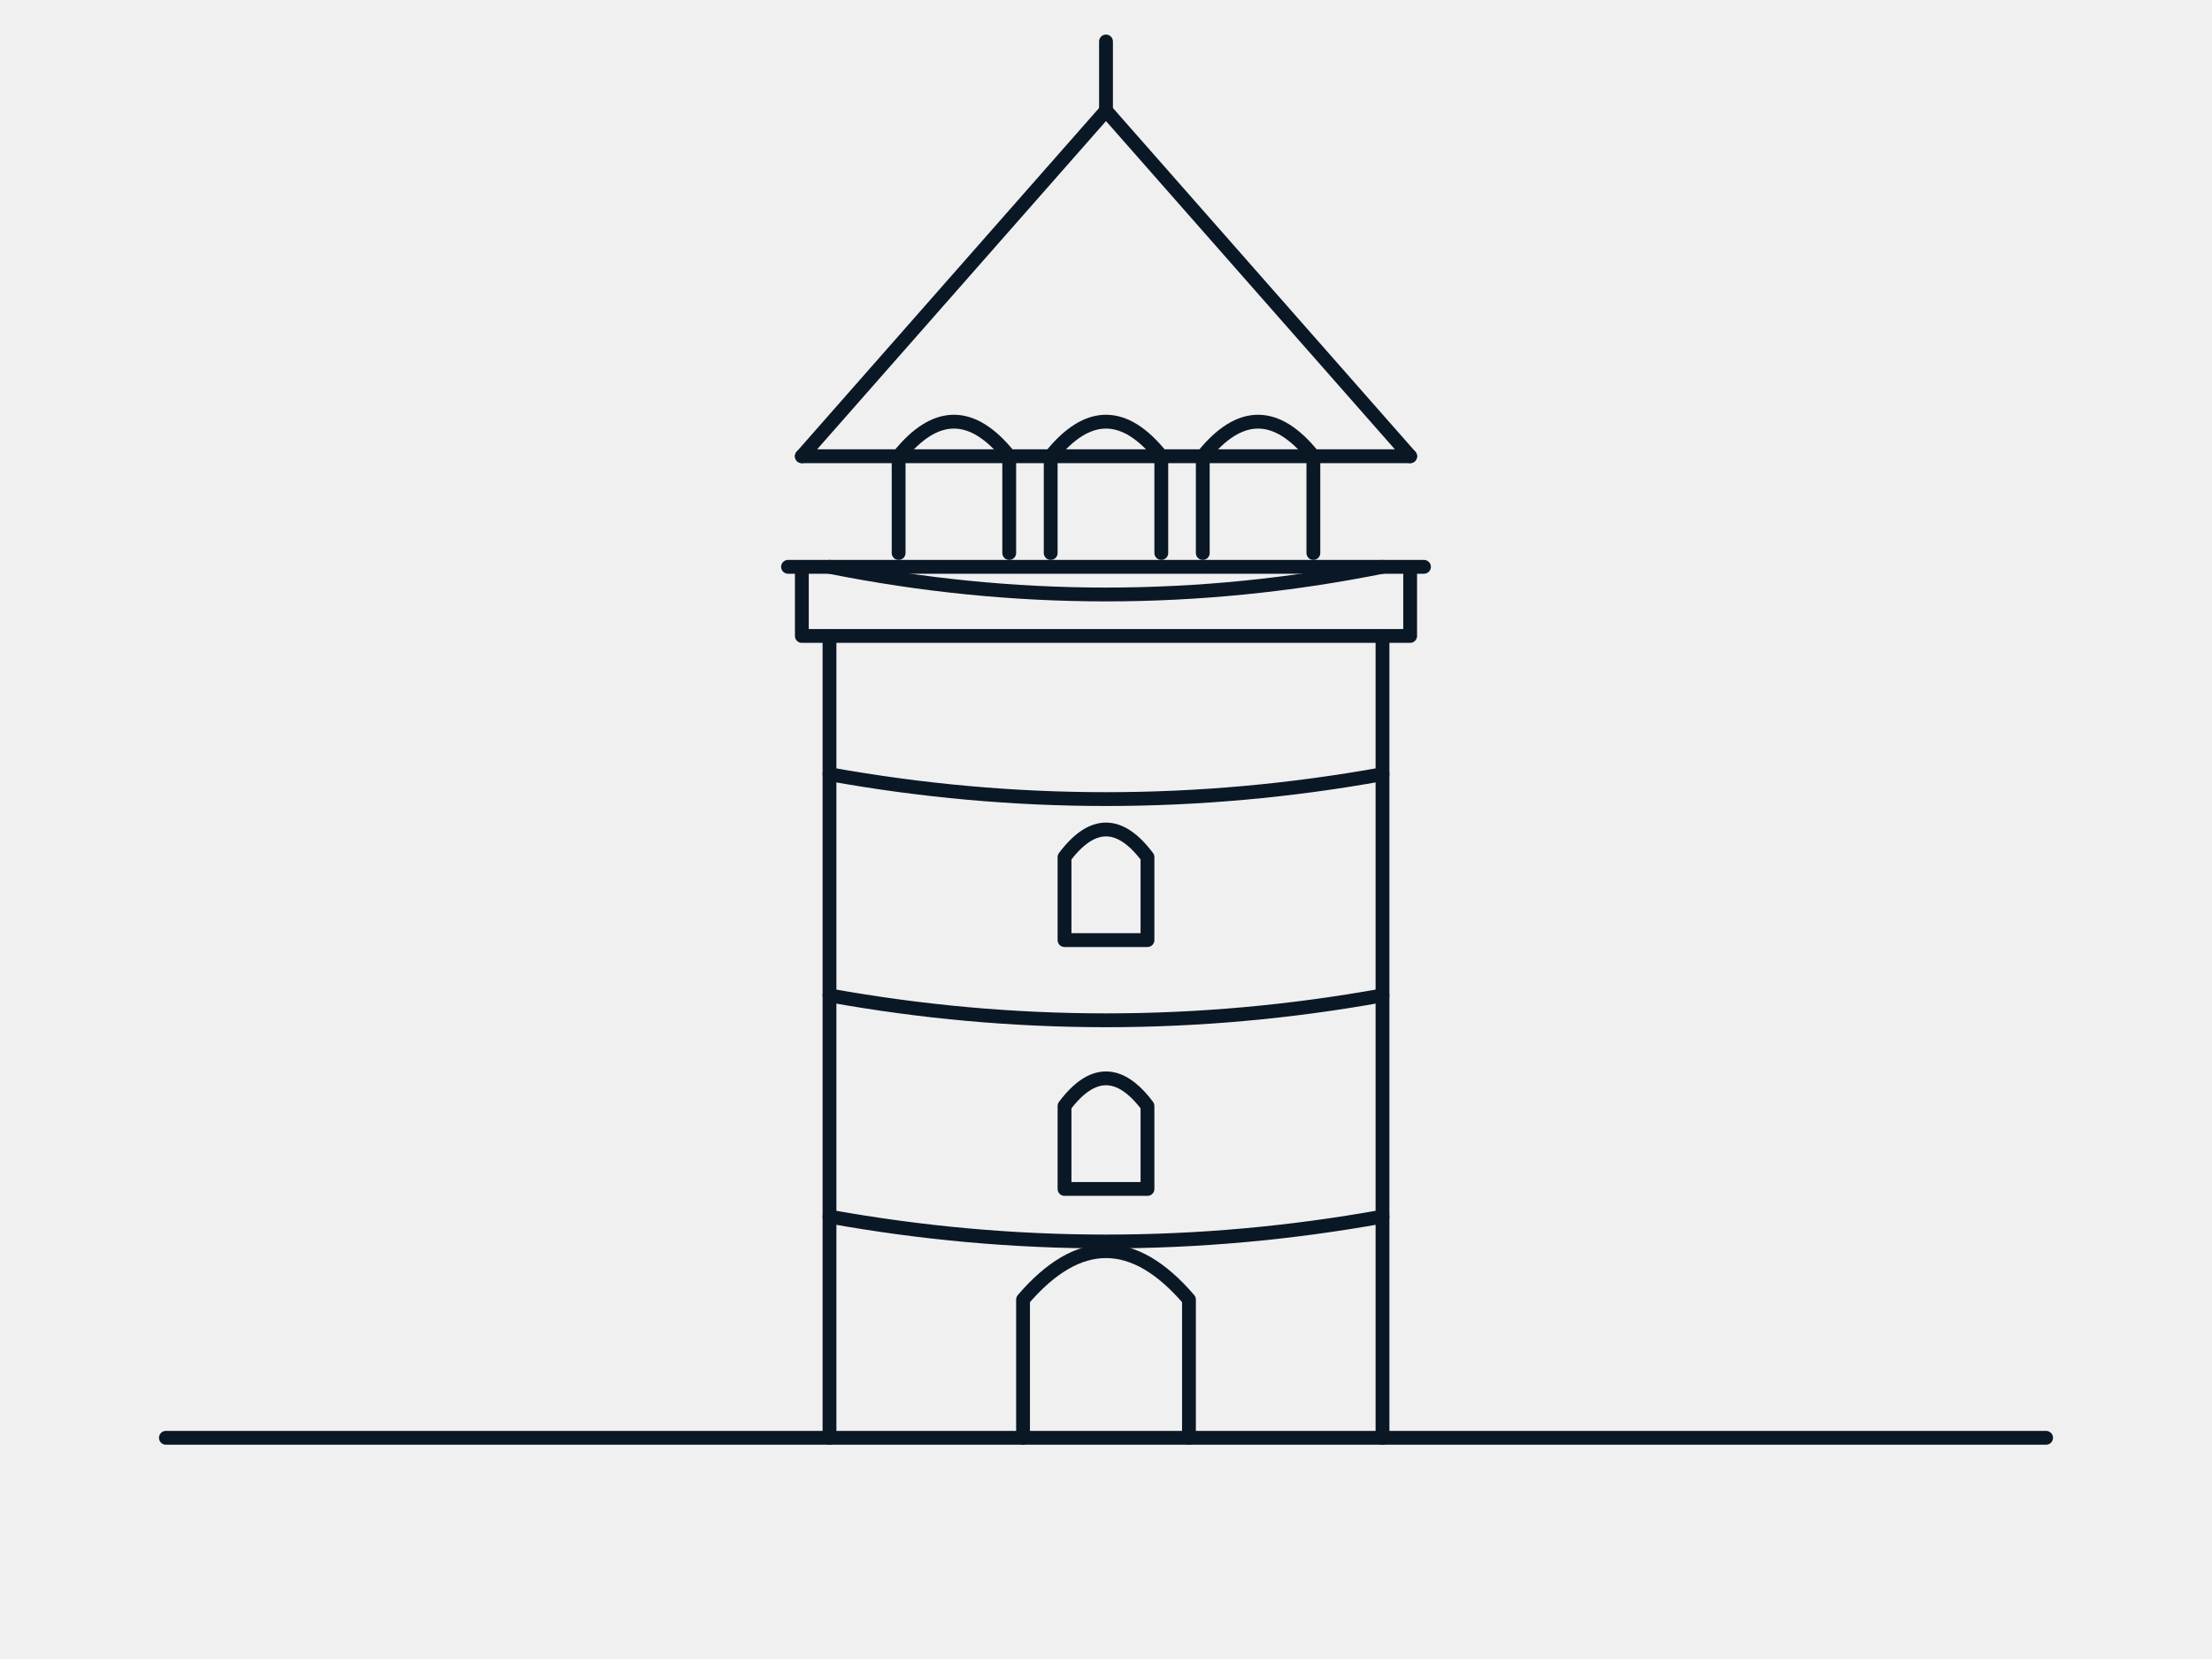
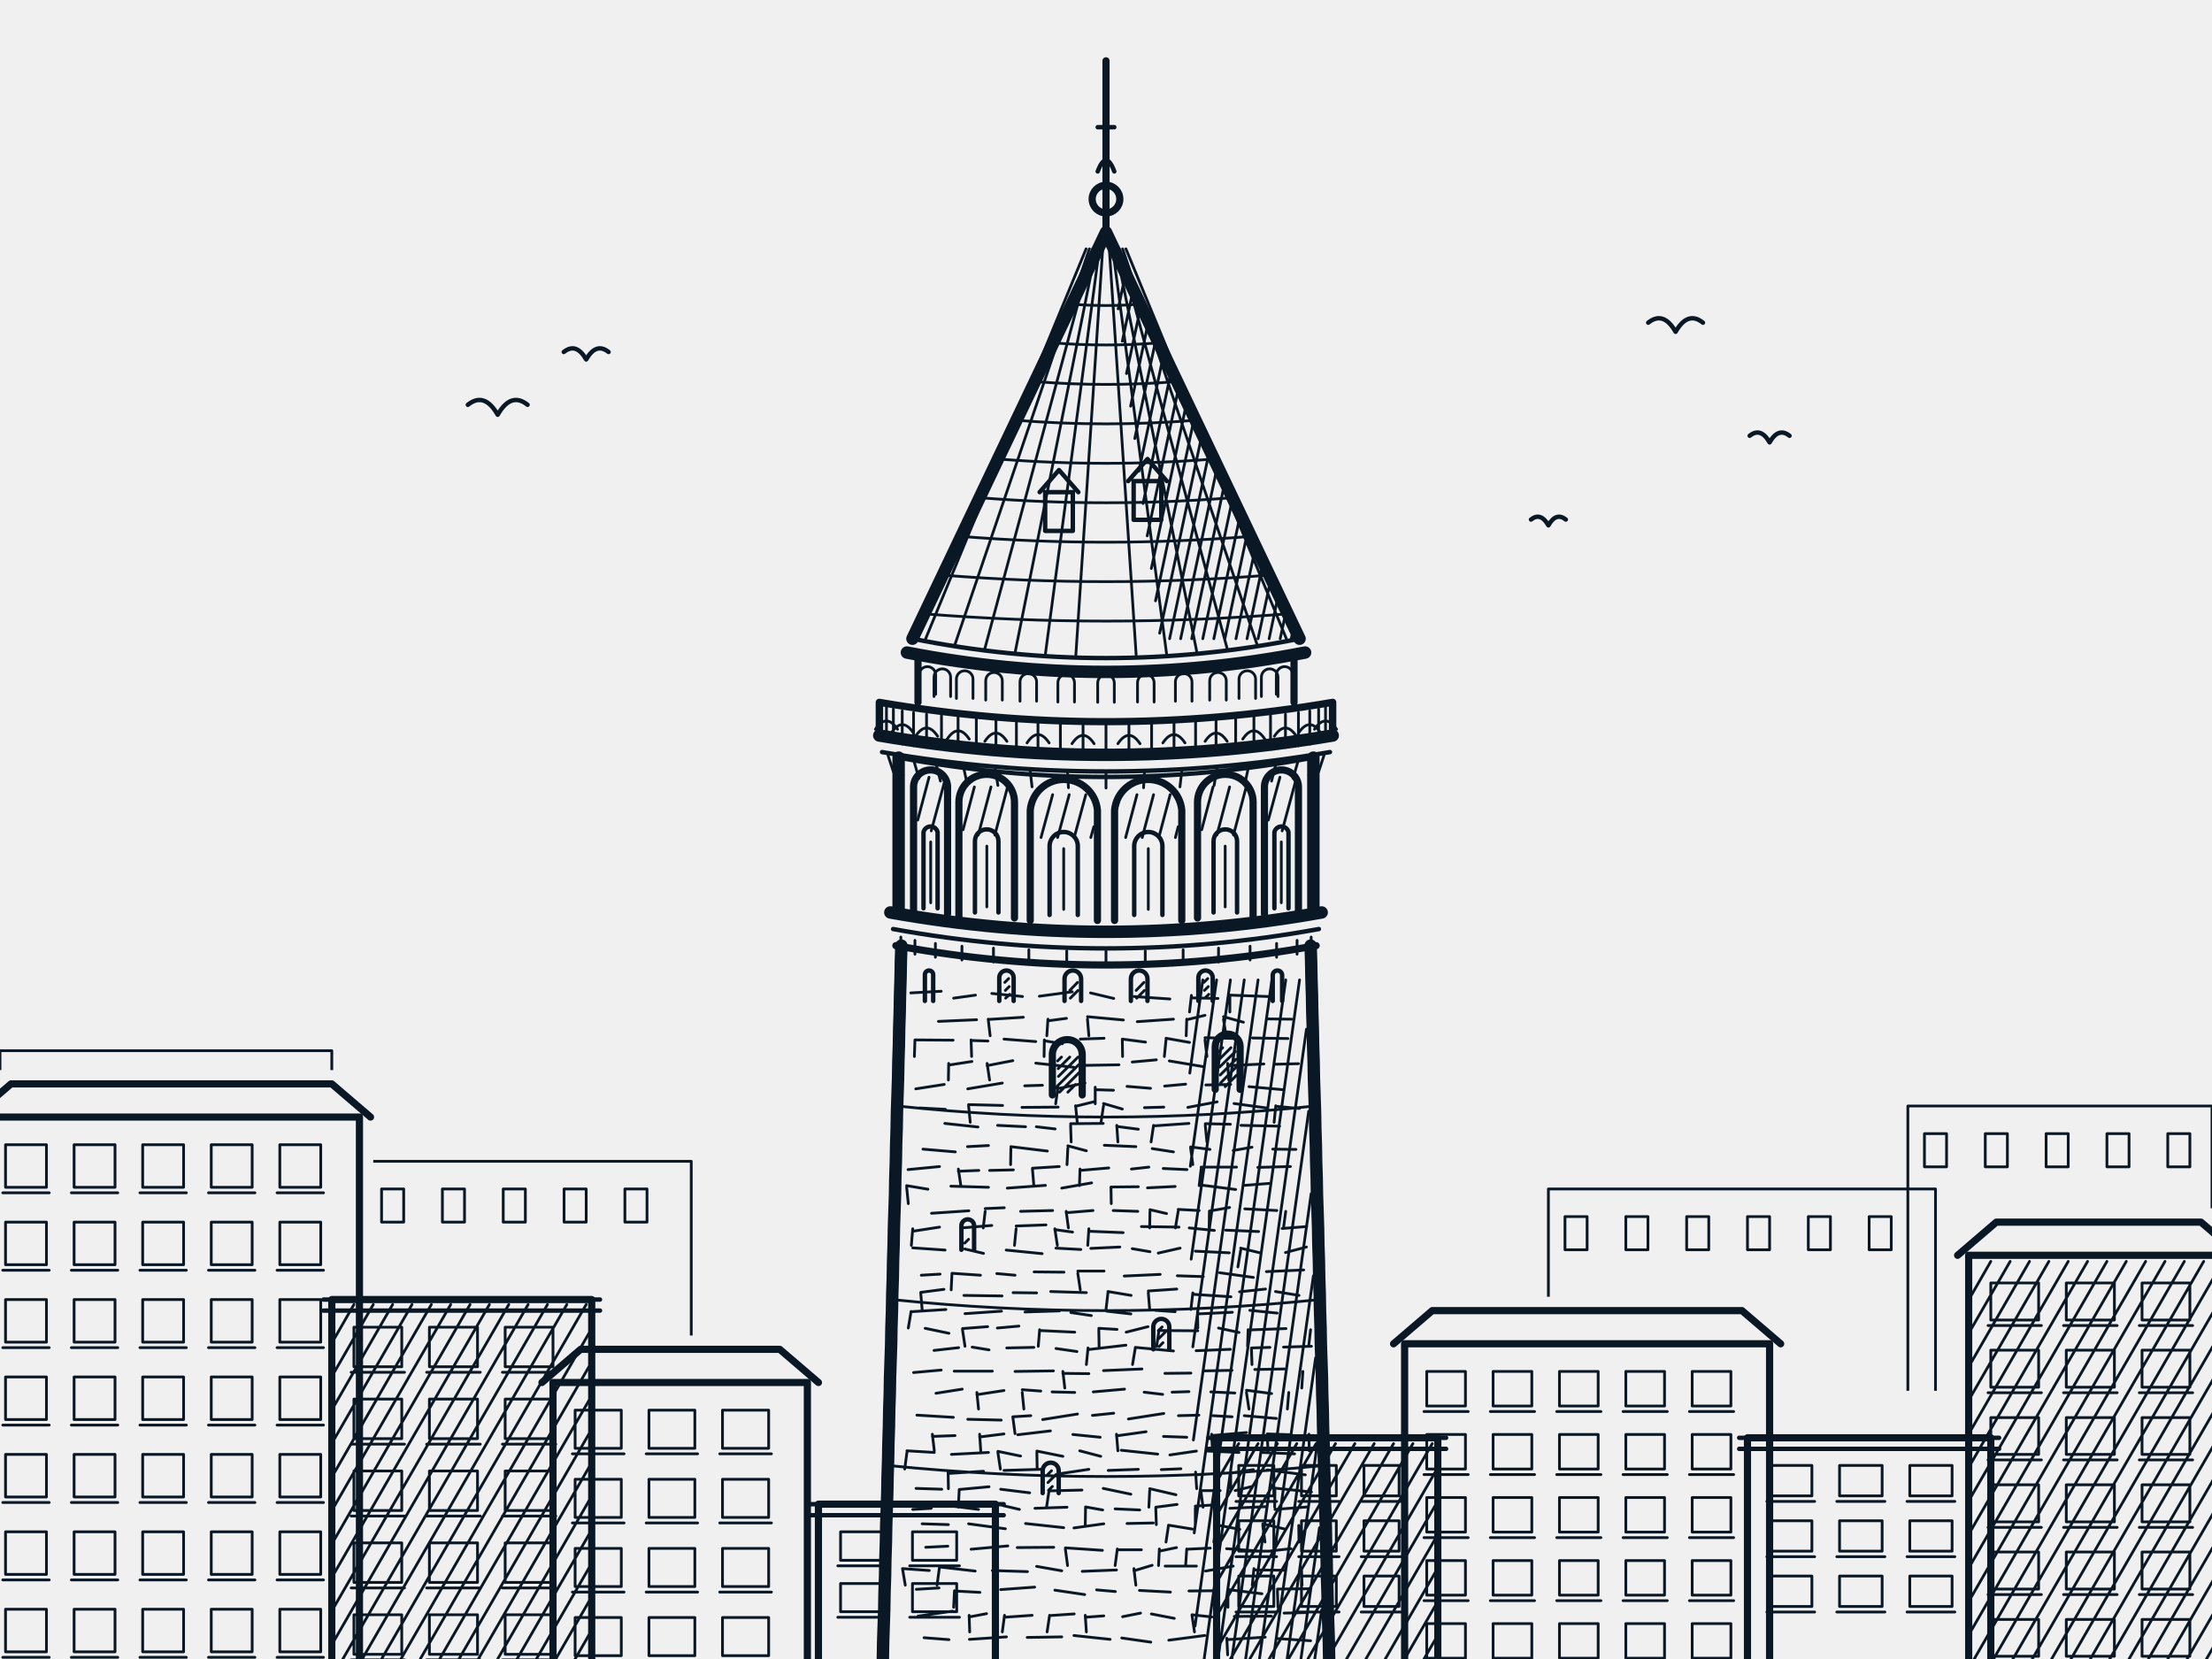
<svg xmlns="http://www.w3.org/2000/svg" viewBox="0 0 800 600" width="800" height="600">
  <style>:root{color:#0a1826}@media (prefers-color-scheme:dark){:root{color:#f4efe1}}</style>
-   <g fill="none" stroke="currentColor" stroke-width="5" stroke-linecap="round" stroke-linejoin="round">
-     <path d="M60 520L740 520" />
-     <path d="M300 520V230 M500 520V230" />
-     <path d="M290 230H510 M285 205H515 M290 230V205 M510 230V205" />
-     <path d="M300 205Q400 225 500 205" />
-     <path d="M325 200v-35q20-25 40 0v35" />
-     <path d="M380 200v-35q20-25 40 0v35" />
-     <path d="M435 200v-35q20-25 40 0v35" />
-     <path d="M290 165H510" />
-     <path d="M290 165L400 40L510 165" />
-     <path d="M400 40L400 15" />
-     <path d="M385 340v-30q15-20 30 0v30z" />
-     <path d="M385 430v-30q15-20 30 0v30z" />
-     <path d="M370 520V470q30-35 60 0V520" />
-     <path d="M300 280Q400 298 500 280" />
-     <path d="M300 360Q400 378 500 360" />
-     <path d="M300 440Q400 458 500 440" />
+   <defs>
+     <mask id="m1" maskUnits="userSpaceOnUse" x="0" y="0" width="800" height="600">
+       <rect width="800" height="600" fill="#fff" />
+       <path d="M326 342L325.8 348L325.7 354L325.5 360L325.4 366L325.2 372L325.1 378L324.9 384L324.8 390L324.6 396L324.4 402L324.3 408L324.1 414L324 420L323.8 426L323.7 432L323.5 438L323.3 444L323.2 450L323 456L322.9 462L322.7 468L322.6 474L322.4 480L322.3 486L322.1 492L321.9 498L321.8 504L321.6 510L321.5 516L321.3 522L321.2 528L321 534L320.9 540L320.7 546L320.5 552L320.4 558L320.2 564L320.1 570L319.9 576L319.8 582L319.6 588L319.4 594L319.3 600L480.7 600L480.6 594L480.4 588L480.2 582L480.1 576L479.9 570L479.8 564L479.6 558L479.5 552L479.3 546L479.1 540L479 534L478.8 528L478.7 522L478.5 516L478.4 510L478.2 504L478.1 498L477.9 492L477.7 486L477.6 480L477.4 474L477.3 468L477.1 462L477 456L476.8 450L476.7 444L476.5 438L476.3 432L476.2 426L476 420L475.9 414L475.7 408L475.6 402L475.4 396L475.2 390L475.1 384L474.9 378L474.8 372L474.6 366L474.5 360L474.3 354L474.2 348L474 342ZM320 334L320 214L480 214L480 334ZM328 236L400 84L472 236ZM-8 600L-8 390L132 390L132 600ZM118 600L118 456L216 456L216 600ZM198 600L198 486L294 486L294 600ZM294 600L294 530L362 530L362 600ZM438 600L438 506L522 506L522 600ZM506 600L506 472L642 472L642 600ZM630 600L630 506L722 506L722 600ZM710 600L710 440L808 440L808 600Z" fill="#000" stroke="#000" stroke-width="6" />
+     </mask>
+   </defs>
+   <g mask="url(#m1)">
+     <g fill="none" stroke="currentColor" stroke-width="1" stroke-linecap="round" stroke-linejoin="round">
+       <path d="M0 380L120 380L120 600L0 600ZM6 390L14 390L14 402L6 402ZM28 390L36 390L36 402L28 402ZM50 390L58 390L58 402L50 402ZM72 390L80 390L80 402L72 402ZM94 390L102 390L102 402L94 402ZM110 420L250 420L250 600L110 600ZM116 430L124 430L124 442L116 442ZM138 430L146 430L146 442L138 442ZM160 430L168 430L168 442L160 442ZM182 430L190 430L190 442L182 442ZM204 430L212 430L212 442L204 442ZM226 430L234 430L234 442L226 442ZM560 430L700 430L700 600L560 600ZM566 440L574 440L574 452L566 452ZM588 440L596 440L596 452L588 452ZM610 440L618 440L618 452L610 452ZM632 440L640 440L640 452L632 452ZM654 440L662 440L662 452L654 452ZM676 440L684 440L684 452L676 452ZM690 400L800 400L800 600L690 600ZM696 410L704 410L704 422L696 422ZM718 410L726 410L726 422L718 422ZM740 410L748 410L748 422L740 422ZM762 410L770 410L770 422L762 422ZM784 410L792 410L792 422L784 422Z" />
+     </g>
+   </g>
+   <g fill="none" stroke="currentColor" stroke-width="4.5" stroke-linecap="round" stroke-linejoin="round">
+     <path d="M326 342L325.8 348L325.7 354L325.5 360L325.4 366L325.2 372L325.1 378L324.9 384L324.8 390L324.6 396L324.4 402L324.3 408L324.1 414L324 420L323.8 426L323.7 432L323.5 438L323.3 444L323.2 450L323 456L322.9 462L322.7 468L322.6 474L322.4 480L322.3 486L322.1 492L321.9 498L321.8 504L321.6 510L321.5 516L321.3 522L321.2 528L321 534L320.9 540L320.7 546L320.5 552L320.4 558L320.2 564L320.1 570L319.9 576L319.8 582L319.6 588L319.4 594L319.3 600M474 342L474.2 348L474.3 354L474.5 360L474.6 366L474.8 372L474.9 378L475.1 384L475.2 390L475.4 396L475.6 402L475.7 408L475.9 414L476 420L476.2 426L476.3 432L476.5 438L476.7 444L476.8 450L477 456L477.1 462L477.3 468L477.4 474L477.6 480L477.7 486L477.9 492L478.1 498L478.2 504L478.4 510L478.5 516L478.7 522L478.8 528L479 534L479.1 540L479.3 546L479.5 552L479.6 558L479.8 564L479.9 570L480.1 576L480.2 582L480.4 588L480.6 594L480.7 600M322 330Q400 344 478 330M325 330L325 274M475 330L475 274M318 266Q400 280 482 266M328 236Q400 250 472 236M330 231L400 84L470 231" />
+   </g>
+   <g fill="none" stroke="currentColor" stroke-width="2.6" stroke-linecap="round" stroke-linejoin="round">
+     <path d="M380.6 396V381.4A5.4 5.4 0 0 1 391.4 381.4V396M439.5 394V378.5A4.5 4.5 0 0 1 448.5 378.5V394M324 342Q400 356 476 342M330.4 330.5V284.6A6.1 6.1 0 0 1 342.7 284.6V330.5M346.8 332V290.1A10 10 0 0 1 366.9 290.1V332M372.6 332.9V293A12.2 12.2 0 0 1 396.9 293V332.9M403.1 332.9V293A12.2 12.2 0 0 1 427.4 293V332.9M433.1 332V290.1A10 10 0 0 1 453.2 290.1V332M457.3 330.5V284.6A6.1 6.1 0 0 1 469.6 284.6V330.5M318 266L318 254M482 266L482 254M318 254Q400 268 482 254M332 254L332 236M468 254L468 236M400 84L400 22M395 72a5 5 0 1 0 10 0a5 5 0 1 0 -10 0M-6 600L-6 404L130 404L130 600M-10 404L4 392L120 392L134 404M120 600L120 470L214 470L214 600M200 600L200 500L292 500L292 600M196 500L210 488L282 488L296 500M296 600L296 544L360 544L360 600M440 600L440 520L520 520L520 600M508 600L508 486L640 486L640 600M504 486L518 474L630 474L644 486M632 600L632 520L720 520L720 600M712 600L712 454L806 454L806 600M708 454L722 442L796 442L810 454" />
+   </g>
+   <g fill="none" stroke="currentColor" stroke-width="1.6" stroke-linecap="round" stroke-linejoin="round">
+     <path d="M334.5 362V352.5A1.5 1.5 0 0 1 337.5 352.5V362M361.4 362V353.6A2.6 2.6 0 0 1 366.6 353.6V362M385 362V354A3 3 0 0 1 391 354V362M409 362V354A3 3 0 0 1 415 354V362M433.4 362V353.6A2.6 2.6 0 0 1 438.6 353.6V362M460.3 362V352.7A1.7 1.7 0 0 1 463.7 352.7V362M347.7 452V443.3A2.3 2.3 0 0 1 352.3 443.3V452M417.1 488V479.9A2.9 2.9 0 0 1 422.9 479.9V488M377.1 540V531.9A2.9 2.9 0 0 1 382.9 531.9V540M323 336Q400 350 477 336M334 328.5V301A2.6 2.6 0 0 1 339.1 301V328.5M352.6 330V304.2A4.2 4.2 0 0 1 361.1 304.2V330M379.6 330.9V306A5.1 5.1 0 0 1 389.8 306V330.9M410.2 330.9V306A5.1 5.1 0 0 1 420.4 306V330.9M438.9 330V304.2A4.2 4.2 0 0 1 447.4 304.2V330M460.9 328.5V301A2.6 2.6 0 0 1 466 301V328.5M325 274Q400 288 475 274M319 272Q400 286 481 272M330 231Q400 245 470 231M378 178L388 178L388 192L378 192ZM376 178L383 170L390 178M410 174L420 174L420 188L410 188ZM408 174L415 166L422 174M397 62q3 -8 6 0M397 46L403 46M117 474L217 474M117 470L217 470M293 548L363 548M293 544L363 544M437 524L523 524M437 520L523 520M629 524L723 524M629 520L723 520M169.2 146.4q6 -4.8 10.8 3.6q4.8 -8.4 10.8 -3.6M203.9 127.3q4.5 -3.6 8.1 2.7q3.6 -6.3 8.1 -2.7M596.1 116.7q5.5 -4.4 9.9 3.3q4.4 -7.7 9.9 -3.3M632.8 157.6q4 -3.2 7.2 2.4q3.2 -5.6 7.2 -2.4M553.7 187.9q3.5 -2.8 6.3 2.1q2.8 -4.9 6.3 -2.1" />
+   </g>
+   <g fill="none" stroke="currentColor" stroke-width="1" stroke-linecap="round" stroke-linejoin="round">
+     <path d="M329.4 359.1L340.4 358.5M344.9 361L352.8 359.9M358.7 359.3L369.8 360.4M375.9 360.3L387.8 358.7M394.4 359.1L402.8 361.1M410.1 360.4L423.1 361.3M430.9 360.9L440.5 361.1M430.9 360L430.2 366M444.8 359.9L458.5 360.4M444.8 360L444.8 366M339.4 369.4L353.2 368.8M357.4 368.7L370.1 367.9M357.4 368.6L358.1 374.6M379 369.2L385.7 368.3M379 368.6L378.6 374.6M393.3 367.7L406.3 368.9M393.3 368.6L393.8 374.6M411.3 369.5L424.4 368.6M429.2 368.8L435.8 367.2M429.2 368.6L429 374.6M442.5 367.7L449.7 369.7M442.5 368.6L443.4 374.6M458.1 368.5L467.1 368.6M330.9 376.1L344.7 376.2M330.9 376.1L330.7 382.1M351.2 376.3L357.3 376.5M351.2 376.1L351.4 382.1M363.1 375.8L374.6 376.7M377.7 376.4L384.2 377.5M377.7 376.1L377.6 382.1M390.7 375.8L399.3 375.5M405.9 375.8L414.3 376.9M405.9 376.1L406 382.1M421.7 375.5L430.2 377M421.7 376.1L421.1 382.1M435.8 375.3L447.4 375.6M435.8 376.1L436.5 382.1M453 375.4L465.8 375.6M343.1 385.2L351.5 383.9M343.1 384.6L343 390.6M357 385.4L366.3 383.6M357 384.6L357.9 390.6M374.6 384.5L388.4 386M392.8 385.3L404.7 385.1M409.5 384.1L418.2 383.3M422.9 383.7L435.4 385.8M444 385.4L457.1 384.8M444 384.6L444.4 390.6M461.2 384.9L469.6 384.7M331.2 393.8L341.5 392.2M350 393.8L362.5 391.7M370.6 392.7L377 392.5M382.6 393.7L392.4 391.7M382.6 393.2L381.8 399.2M396.1 394.1L402.7 394.3M396.1 393.2L396.1 399.2M407.6 392.9L416.1 393.6M421.2 392.8L428.8 392.1M436.1 392.4L445.1 392.2M451.7 393L464 394.1M332.5 400.7L341.9 401.2M350.3 399.5L362.6 399.8M350.3 399.9L350.9 405.9M369.6 400.5L382.7 400.4M389 400.1L395.9 398.4M389 399.9L389.6 405.9M399.1 399.1L405.9 401.1M399.1 399.9L398.2 405.9M413.9 400.6L420.9 400.4M429.6 400.5L440.2 398.5M446.3 399.1L458 400.7M461.4 400.1L470 400.9M461.4 399.9L460.8 405.9M341.7 406.3L353.7 407.6M360.8 407L370.9 407.5M374.8 407.5L381.6 408.3M387.2 406.4L399 406.3M387.2 407L387.4 413M403.9 407.4L411.7 408.4M403.9 407L404.3 413M417.2 407.2L430 406.3M417.2 407L416.3 413M435.9 406.4L445 406.6M435.9 407L436.5 413M448.8 407L462.8 407.3M333.8 415.6L345.5 416.6M349.9 414.7L357.5 414.3M365.6 414.7L378.8 416.3M365.6 415.2L365.5 421.2M386.2 414.4L392.9 416.2M386.2 415.2L385.9 421.2M399.4 414.2L410.8 414.7M416.7 415.4L424.4 416.6M430.6 414.8L437.6 415.7M430.6 415.2L431.4 421.2M446 416.1L452.8 414.9M460.3 415.6L468.7 415.7M328.4 423L339.8 421.9M346.6 423.6L354 423.3M346.6 422.8L347.5 428.8M357.9 423.3L366.5 423.1M373.4 422.5L383.1 421.9M373.4 422.8L373.9 428.8M390.6 423.3L401 422.4M390.6 422.8L390.4 428.8M409.2 422.8L415.5 422.1M420.7 422.6L429.3 423M434.4 422.1L447.2 422.1M434.4 422.8L433.7 428.8M454.9 422.2L466.7 421.9M327.9 428.8L335.6 430.1M327.9 429.3L328.5 435.3M343.9 429L357.5 429.4M364.3 429.7L378.1 428.7M384 429.7L394.8 427.8M401.8 429.3L411.7 429.2M401.8 429.3L401.9 435.3M415 429.6L425 429.1M433.7 428.5L446.9 430.2M450.2 428.7L459 428M336.9 438.8L350.4 437.9M356.3 437.1L363.2 436.8M356.3 438.1L355.6 444.1M369.1 438.1L380.7 437.8M385.6 438.6L395.3 437.8M385.6 438.1L386.4 444.1M402.6 437.8L411.5 438.1M415.9 437.5L421.9 438.9M415.9 438.1L415.8 444.1M426.1 437.4L433.7 437.8M426.1 438.1L425.1 444.1M437.4 438L444.7 436.7M437.4 438.1L437.3 444.1M450.2 437.2L461.8 437.8M465 438.1L464.2 444.1M330.1 445.3L339.8 443.8M330.1 444.4L329.6 450.4M347.7 444.1L358.7 443.2M367.5 443.4L378.3 443M367.5 444.4L366.9 450.4M381.5 444.7L387.9 445.6M381.5 444.4L382.4 450.4M393.8 445.3L406.2 445.8M393.8 444.4L393.4 450.4M412.8 443.6L426.4 443.8M430.1 444.1L439.2 445M443.3 444.9L455.2 445.4M463.7 444.3L472.6 443.6M330.1 451.3L341.8 452.1M348.9 451.7L355.7 453.3M363.9 452.1L376.9 453.4M381.9 451.4L390.9 451.9M394.5 451.5L405 451M409.5 451.6L415.9 452.7M418.9 453.2L426.8 451.4M432.3 452.5L444.6 453.1M448.7 451.4L456.1 453.2M448.7 452.2L447.7 458.2M464.9 453L472.5 451M333.2 461.2L340 460.8M344.3 460.5L354.6 461.2M344.3 460.5L344 466.5M360.5 460.6L367.1 461.2M374 460L384.8 460.1M389.8 459.7L399.3 459.7M389.8 460.5L390.7 466.5M406.6 461.5L419.6 460.9M425.8 461.4L435.2 461.7M441.1 460.3L453.3 462M458 459.9L471.5 459.3M333 467.4L341.4 466.3M333 467.6L333.5 473.6M348.6 468.5L362.4 468.7M366.4 467.5L374.9 467.6M380 467.1L392.9 467.5M400.7 467.1L409.1 468.5M400.7 467.6L400 473.6M415.3 466.9L425.6 466.2M415.3 467.6L415.8 473.6M431.4 468.1L445.2 469M431.4 467.6L430.7 473.6M448.3 467.2L457.7 466.2M461.3 467.1L469.8 468.5M329.5 474.4L342.1 473.6M329.5 474.3L328.5 480.3M349 475.1L362.2 474.2M370.7 474.5L383.2 474.1M387.3 474.7L394.7 475.8M400.2 474.2L409 475.2M417.8 473.9L425 474.4M433.1 475.2L445.7 474.6M433.1 474.3L433.2 480.3M452 473.9L461.9 474.9M334.6 480.4L343.2 482.2M348.1 480.5L357.2 479.8M348.1 480.9L349 486.9M360.7 480.3L368.5 479.6M376 481.2L388.7 481.8M376 480.9L375.5 486.9M397.4 480.4L404 480.8M397.4 480.9L397.5 486.9M407.3 481.8L415.2 479.8M419.2 481.2L433.2 481.3M419.2 480.9L418.3 486.9M440.7 480.3L448.1 481.9M451.4 481L465.1 480.5M451.4 480.9L451.2 486.9M474 480.9L473.3 486.9M337.8 488.4L346.7 487.4M351.6 487.2L357.7 488.2M364.1 487.5L373.9 487.3M381.9 487.7L389.5 488.8M393.5 488.1L407.2 486.5M393.5 487.5L392.9 493.5M410.6 487.3L424.4 488.6M410.6 487.5L409.6 493.5M432.6 488.5L445 488M452.6 487.5L459.3 487.3M452.6 487.5L452.8 493.5M464.2 487.2L474.3 486.9M330.4 496.4L340.4 495.5M345.1 495.9L358.9 495.9M367.1 496L381 495.8M384.4 496.7L393.8 496.8M384.4 496L385.1 502M399.1 495.7L413 495.1M421.3 496.7L430.7 496.6M435.5 495.8L445.6 495.6M453.8 495.3L464.5 495.1M471.2 496L470.8 502M338.5 503.9L348 502.4M353.3 504.4L363.1 502.9M353.3 503.6L353.9 509.6M369.7 502.6L376.4 503.1M369.7 503.6L370.3 509.6M380.5 503.4L388.7 503.6M395.4 503.4L406.7 502.4M413.8 503.5L420.5 504.3M423.9 503.5L430 503.3M437.9 503.4L446.6 503.8M450.8 502.8L459.9 504M450.8 503.6L451.7 509.6M466.1 503.6L465.6 509.6M331.6 511.8L344.8 512.6M350 513.3L362.1 513.6M366.3 512.4L372.8 512M366.3 512.5L367.1 518.5M377.1 513.4L389.7 511.4M395.1 511.9L402.8 511.1M408.1 513.2L420.9 511.2M426.2 512L433.6 511.8M438.7 512L445.6 512.4M450 512L461.6 513M337.2 519.5L345.4 519.2M337.2 518.7L337.9 524.7M354.3 519.7L363.1 518.6M354.3 518.7L354.7 524.7M368.1 518.9L379.9 517.5M388 518.8L397.9 519.8M403.8 519.3L414.5 517.8M403.8 518.7L404.3 524.7M420.8 519.5L429.2 519.8M438.2 519.2L450.8 518.1M438.2 518.7L438.5 524.7M458.3 518.6L467.1 518.9M458.3 518.7L458.6 524.7M473.4 518.7L473.5 524.7M328 524.7L337.9 525.3M328 525.3L327.2 531.3M344.1 526L357.5 525.3M360.9 524.9L369.1 526.6M360.9 525.3L361.8 531.3M375 524.8L384.4 526.7M375 525.3L375.1 531.3M390.5 524.7L398.1 526.7M405.5 524.5L418.7 525.9M423.1 526.2L432.7 524.8M436.7 524.8L448.1 525.3M456.3 525.3L468.2 525.8M342.9 532.9L355.7 532.1M342.9 532.4L343 538.4M363.1 531.8L376.5 531.4M383.9 532.9L393.8 531.4M400.8 531.8L411.7 531.4M420 531.5L427.1 531.2M432.4 533.4L442.1 532.8M432.4 532.4L432.8 538.4M445.1 532.8L453.3 531.5M445.1 532.4L445.1 538.4M458.3 531.6L472.1 533.4M331.3 538.3L340.6 538.6M346.9 538.7L357.7 537.7M346.9 539.1L346.6 545.1M361.9 538.6L372.4 539.9M379.4 539.2L391.3 538.9M379.4 539.1L378.5 545.1M399 538.3L409 540.4M415.8 538.4L425.3 540.6M415.8 539.1L415.5 545.1M434.3 539.1L441.3 539.1M434.3 539.1L435.1 545.1M446.7 539.1L452.8 537.6M461.1 538.2L474.3 539.6M461.1 539.1L461 545.1M330.1 545.9L336.8 545.5M342.9 544.5L353.9 545.9M362.7 544.5L368.7 545.9M374.3 545.5L385.9 545.1M392.6 545L398.8 546.1M392.6 545.4L392.5 551.4M403.3 545.7L412.2 546.1M418 545.1L425.7 544.1M418 545.4L418.2 551.4M432.3 544.7L440.3 544.2M432.3 545.4L432.3 551.4M444.8 545.5L457.9 544.9M461.1 545.9L473 545M333.5 551.1L343 551.4M350.3 551.1L363.6 552.9M370.9 551L384.7 552.5M388.4 552.6L399.2 551.1M407.6 551L417.1 550.8M422.6 551.6L431.2 553M422.6 551.7L421.7 557.7M439.9 551.5L448.4 553.1M439.9 551.7L439 557.7M456.7 551.1L464.7 553M456.7 551.7L457.5 557.7M469.7 551.7L469.8 557.7M334.8 559.6L342.8 559.2M351.2 560.3L364.5 559.1M367.9 559.7L381.1 559.6M385.3 559.8L398.7 560.7M385.3 560.2L386.1 566.2M404.1 560.5L412.8 560.5M404.1 560.2L403.3 566.2M419.3 561L425.5 559.7M419.3 560.2L419 566.2M429.2 560.3L437.7 559.9M429.2 560.2L428.8 566.2M443.6 560.1L455.9 561M459.6 560.9L466.9 560.1M326.4 567.3L336.1 568M326.4 567.3L327.4 573.3M339.7 566.7L352.7 568.2M339.7 567.3L338.9 573.3M358.9 568L371.6 568.4M374.9 566.5L384 568.1M391.4 568.3L403.8 567.8M410.1 568.1L416.7 566.1M410.1 567.3L410.8 573.3M421.4 566.4L432.7 566.4M436 568.2L446 566.4M453.5 567.8L464.5 567.9M453.5 567.3L452.9 573.3M470.7 567.3L470.9 573.3M331.4 574.8L339.6 574.3M345.2 575.4L354.4 575.9M345.2 575.3L344.9 581.3M361.9 574.9L374.2 574M381.5 575.1L392.3 576.7M396.6 575L403.4 575.6M412.1 575.2L423.3 575.8M430 575.4L439.9 575.3M444.1 574.9L456.4 576.4M444.1 575.3L444.1 581.3M462 574.7L473.7 574.6M462 575.3L462.2 581.3M332 584.5L344.5 582.7M350.5 584.8L356.8 583.6M350.5 584.2L350.7 590.2M363.3 584.9L373.3 584.2M363.3 584.2L362.5 590.2M379.6 584.3L388.5 583.7M379.6 584.2L378.7 590.2M392.5 584.9L399.2 584.4M392.5 584.2L392.9 590.2M406 584.7L412.5 583.4M416.4 583.7L424.7 585.3M431.1 584L438.3 584.8M431.1 584.2L432 590.2M446.4 584.6L459.8 584.5M464.4 583.4L472.9 583.2M334.2 592.3L343.2 593M350.6 592.9L364 592M371.5 592.2L384 592M388.4 591.5L401.5 592.9M405.7 592.4L416.2 593.9M422.7 593.2L435.7 591.5M443.7 593L457.6 592.1M443.7 592.5L444 598.5M461.9 592.6L474 593.4M324.492 400Q400 408 475.508 400M322.672 470Q400 478 477.328 470M321.112 530Q400 538 478.888 530M430.3 388.1L435 354.4M430.5 421.8L440 354.4M430.8 455.4L445 354.4M431.4 487.1L450 354.4M431.6 520.8L455 354.4M431.9 554.4L460 354.4M432.2 588.1L465 354.4M435.5 600L470 354.4M440.5 600L472.5 372.2M445.5 600L473.3 401.9M450.5 600L474.2 431.7M455.5 600L475 461.4M460.5 600L475.8 491.1M465.5 600L476.6 520.8M470.5 600L477.2 552.5M475.5 600L478 582.2M363.4 355.3L364.8 353.9M363.6 358.2L365 356.8M363.7 361L365.2 359.6M386.9 358.2L389.7 355.3M387.1 361L389.9 358.2M410.9 358.2L413.7 355.3M411.1 361L413.9 358.2M435.4 355.3L436.8 353.9M435.6 358.2L437 356.8M435.7 361L437.2 359.6M382.5 383.7L383.9 382.3M382.7 386.5L386.9 382.3M382.8 389.3L389.9 382.3M381.6 393.6L390.1 385.1M383.2 395L390.3 387.9M386.2 395L389 392.2M440.8 380.3L442.2 378.9M441 383.1L445.2 378.9M441.1 385.9L446.8 380.3M441.3 388.8L447 383.1M441.5 391.6L447.1 385.9M443.1 393L447.3 388.8M348.9 449.6L350.3 448.2M418.9 481.3L420.3 479.9M419 484.2L421.9 481.3M419.2 487L420.6 485.6M378.9 533.3L380.3 531.9M379 536.2L381.9 533.3M379.2 539L380.6 537.6M325.8 338.9L325.8 343.9M330.9 340.1L330.9 345.1M338.3 341.2L338.3 346.2M347.9 342.2L347.9 347.2M359.3 342.9L359.3 347.9M372.1 343.5L372.1 348.5M385.8 343.9L385.8 348.9M400 344L400 349M414.2 343.9L414.2 348.9M427.9 343.5L427.9 348.5M440.7 342.9L440.7 347.9M452.1 342.2L452.1 347.2M461.7 341.2L461.7 346.2M469.1 340.1L469.1 345.1M474.2 338.9L474.2 343.9M331.9 296.6L336 281.1M336.8 300.5L341.5 283.1M336.6 304.5L336.6 326.5M348.3 300.1L352.4 284.6M353.8 302L358.4 284.6M359.8 302L364.4 284.6M356.9 306L356.9 328M373.6 291.3L374.7 287.4M376.5 302.9L380.7 287.4M382.5 302.9L386.7 287.4M388.5 302.9L392.7 287.4M394.5 302.9L395.6 299M384.7 306.9L384.7 328.9M404.2 291.3L405.2 287.4M407.1 302.9L411.2 287.4M413.1 302.9L417.2 287.4M419.1 302.9L423.2 287.4M425.1 302.9L426.1 299M415.3 306.9L415.3 328.9M434.6 300.1L438.7 284.6M440.1 302L444.7 284.6M446.1 302L450.7 284.6M443.1 306L443.1 328M458.7 296.6L462.9 281.1M463.7 300.5L468.4 283.1M463.4 304.5L463.4 326.5M321.164 273.19l1.971 6M324.736 274.373l1.882 6M330.606 275.483l1.735 6M338.597 276.487l1.535 6M348.463 277.354l1.288 6M359.903 278.057l1.002 6M372.568 278.576l0.686 6M386.071 278.893l0.348 6M400.0 279.0l-0.0 6M413.929 278.893l-0.348 6M427.432 278.576l-0.686 6M440.097 278.057l-1.002 6M451.537 277.354l-1.288 6M461.403 276.487l-1.535 6M469.394 275.483l-1.735 6M475.264 274.373l-1.882 6M478.836 273.19l-1.971 6M318.9 255.1L318.9 267.1M320.6 255.7L320.6 267.7M323.1 256.4L323.1 268.4M326.3 257.1L326.3 269.1M330.4 257.7L330.4 269.7M335.1 258.3L335.1 270.3M340.5 258.8L340.5 270.8M346.5 259.3L346.5 271.3M353.1 259.7L353.1 271.7M360.2 260.1L360.2 272.1M367.6 260.4L367.6 272.4M375.4 260.7L375.4 272.7M383.5 260.9L383.5 272.9M391.7 261L391.7 273M400 261L400 273M408.3 261L408.3 273M416.5 260.9L416.5 272.9M424.6 260.7L424.6 272.7M432.4 260.4L432.4 272.4M439.8 260.1L439.8 272.1M446.9 259.7L446.9 271.7M453.5 259.3L453.5 271.3M459.5 258.8L459.5 270.8M464.9 258.3L464.9 270.3M469.6 257.7L469.6 269.7M473.7 257.1L473.7 269.1M476.9 256.4L476.9 268.4M479.4 255.7L479.4 267.7M481.1 255.1L481.1 267.1M316.595 263.747q4 -6 8 0M322.346 265.077q4 -6 8 0M331.117 266.28q4 -6 8 0M342.55 267.309q4 -6 8 0M356.174 268.119q4 -6 8 0M371.432 268.678q4 -6 8 0M387.697 268.964q4 -6 8 0M404.303 268.964q4 -6 8 0M420.568 268.678q4 -6 8 0M435.826 268.119q4 -6 8 0M449.45 267.309q4 -6 8 0M460.883 266.28q4 -6 8 0M469.654 265.077q4 -6 8 0M475.405 263.747q4 -6 8 0M332.4 251.1V244.1A3 3 0 0 1 338.4 244.1V251.1M337.8 251.9V244.9A3 3 0 0 1 343.8 244.9V251.9M345.9 252.6V245.6A3 3 0 0 1 351.9 245.6V252.6M356.5 253.2V246.2A3 3 0 0 1 362.5 246.2V253.2M368.9 253.6V246.6A3 3 0 0 1 374.9 246.6V253.6M382.6 253.9V246.9A3 3 0 0 1 388.6 246.9V253.9M397 254V247A3 3 0 0 1 403 247V254M411.4 253.9V246.9A3 3 0 0 1 417.4 246.9V253.9M425.1 253.6V246.6A3 3 0 0 1 431.1 246.6V253.6M437.5 253.2V246.2A3 3 0 0 1 443.5 246.2V253.2M448.1 252.6V245.6A3 3 0 0 1 454.1 245.6V252.6M456.2 251.9V244.9A3 3 0 0 1 462.2 244.9V251.9M461.6 251.1V244.1A3 3 0 0 1 467.6 244.1V251.1M334.4 231.9L392.8 90M345.3 233.3L394 90M356.2 234.5L395.2 90M367.2 235.6L396.4 90M378.1 236.4L397.6 90M389.1 236.8L398.8 90M410.9 236.8L401.2 90M421.9 236.4L402.4 90M432.8 235.6L403.6 90M443.8 234.5L404.8 90M454.7 233.3L406 90M465.6 231.9L407.2 90M387.619 110Q400 110.99 412.381 110M380.952 124Q400 125.524 419.048 124M374.286 138Q400 140.057 425.714 138M367.619 152Q400 154.59 432.381 152M360.952 166Q400 169.124 439.048 166M354.286 180Q400 183.657 445.714 180M347.619 194Q400 198.19 452.381 194M340.952 208Q400 212.724 459.048 208M334.286 222Q400 227.257 465.714 222M404.4 111.7L406.9 99.9M405.9 123.4L409.6 105.8M407.4 135.1L412.4 111.7M408.9 146.9L415.1 117.5M410.4 158.6L417.9 123.4M411.9 170.4L420.6 129.3M413.4 182.1L423.4 135.1M414.9 193.8L426.1 141M416.4 205.6L428.9 146.9M417.9 217.3L431.6 152.7M419.4 229L434.4 158.6M423 231L437.1 164.5M427 231L439.9 170.4M431 231L442.6 176.2M435 231L445.4 182.1M439 231L448.6 186M443 231L451.3 191.9M447 231L454.1 197.7M451 231L456.8 203.6M455 231L459.6 209.5M459 231L462.3 215.3M463 231L465.1 221.2M467 231L467.8 227.1M2 414L16.8 414L16.8 429.4L2 429.4ZM1 431.4L17.8 431.4M26.8 414L41.6 414L41.6 429.4L26.8 429.4ZM25.8 431.4L42.6 431.4M51.6 414L66.4 414L66.4 429.4L51.6 429.4ZM50.6 431.4L67.4 431.4M76.4 414L91.2 414L91.2 429.4L76.4 429.4ZM75.4 431.4L92.2 431.4M101.2 414L116 414L116 429.4L101.2 429.4ZM100.2 431.4L117 431.4M2 442L16.8 442L16.8 457.4L2 457.4ZM1 459.4L17.8 459.4M26.8 442L41.6 442L41.6 457.4L26.8 457.4ZM25.8 459.4L42.6 459.4M51.6 442L66.4 442L66.4 457.4L51.6 457.4ZM50.6 459.4L67.4 459.4M76.4 442L91.2 442L91.2 457.4L76.4 457.4ZM75.4 459.4L92.2 459.4M101.2 442L116 442L116 457.4L101.2 457.4ZM100.2 459.4L117 459.4M2 470L16.8 470L16.8 485.4L2 485.4ZM1 487.4L17.8 487.4M26.8 470L41.6 470L41.6 485.4L26.8 485.4ZM25.8 487.4L42.6 487.4M51.6 470L66.4 470L66.4 485.4L51.6 485.4ZM50.6 487.4L67.4 487.4M76.4 470L91.2 470L91.2 485.4L76.4 485.4ZM75.4 487.4L92.2 487.4M101.2 470L116 470L116 485.4L101.2 485.4ZM100.2 487.4L117 487.4M2 498L16.8 498L16.8 513.4L2 513.4ZM1 515.4L17.8 515.4M26.8 498L41.6 498L41.6 513.4L26.8 513.4ZM25.8 515.4L42.6 515.4M51.6 498L66.4 498L66.4 513.4L51.6 513.4ZM50.6 515.4L67.4 515.4M76.4 498L91.2 498L91.2 513.4L76.4 513.4ZM75.4 515.4L92.2 515.4M101.2 498L116 498L116 513.4L101.2 513.4ZM100.2 515.4L117 515.4M2 526L16.8 526L16.8 541.4L2 541.4ZM1 543.4L17.8 543.4M26.8 526L41.6 526L41.6 541.4L26.8 541.4ZM25.8 543.4L42.6 543.4M51.6 526L66.4 526L66.4 541.4L51.6 541.4ZM50.6 543.4L67.4 543.4M76.4 526L91.2 526L91.2 541.4L76.4 541.4ZM75.4 543.4L92.2 543.4M101.2 526L116 526L116 541.4L101.2 541.4ZM100.2 543.4L117 543.4M2 554L16.8 554L16.8 569.4L2 569.4ZM1 571.4L17.8 571.4M26.8 554L41.6 554L41.6 569.4L26.8 569.4ZM25.8 571.4L42.6 571.4M51.6 554L66.4 554L66.4 569.4L51.6 569.4ZM50.6 571.4L67.4 571.4M76.4 554L91.2 554L91.2 569.4L76.4 569.4ZM75.4 571.4L92.2 571.4M101.2 554L116 554L116 569.4L101.2 569.4ZM100.2 571.4L117 571.4M2 582L16.8 582L16.8 597.4L2 597.4ZM1 599.4L17.8 599.4M26.8 582L41.6 582L41.6 597.4L26.8 597.4ZM25.8 599.4L42.6 599.4M51.6 582L66.4 582L66.4 597.4L51.6 597.4ZM50.6 599.4L67.4 599.4M76.4 582L91.2 582L91.2 597.4L76.4 597.4ZM75.4 599.4L92.2 599.4M101.2 582L116 582L116 597.4L101.2 597.4ZM100.2 599.4L117 599.4M128 480L145.3 480L145.3 494.3L128 494.3ZM127 496.3L146.3 496.3M155.3 480L172.7 480L172.7 494.3L155.3 494.3ZM154.3 496.3L173.7 496.3M182.7 480L200 480L200 494.3L182.7 494.3ZM181.7 496.3L201 496.3M128 506L145.3 506L145.3 520.3L128 520.3ZM127 522.3L146.3 522.3M155.3 506L172.7 506L172.7 520.3L155.3 520.3ZM154.3 522.3L173.7 522.3M182.7 506L200 506L200 520.3L182.7 520.3ZM181.7 522.3L201 522.3M128 532L145.3 532L145.3 546.3L128 546.3ZM127 548.3L146.3 548.3M155.3 532L172.7 532L172.7 546.3L155.3 546.3ZM154.3 548.3L173.7 548.3M182.7 532L200 532L200 546.3L182.7 546.3ZM181.7 548.3L201 548.3M128 558L145.3 558L145.3 572.3L128 572.3ZM127 574.3L146.3 574.3M155.3 558L172.7 558L172.7 572.3L155.3 572.3ZM154.3 574.3L173.7 574.3M182.7 558L200 558L200 572.3L182.7 572.3ZM181.7 574.3L201 574.3M128 584L145.3 584L145.3 598.3L128 598.3ZM127 600.3L146.3 600.3M155.3 584L172.7 584L172.7 598.3L155.3 598.3ZM154.3 600.3L173.7 600.3M182.7 584L200 584L200 598.3L182.7 598.3ZM181.7 600.3L201 600.3M121 484L128 471.8M121 496.1L135 471.8M121 508.2L142 471.8M121 520.3L149 471.8M121 532.5L156 471.8M121 544.6L163 471.8M121 556.7L170 471.8M121 568.8L177 471.8M121 580.9L184 471.8M121 593.1L191 471.8M124 600L198 471.8M131 600L205 471.8M138 600L212 471.8M145 600L213 482.2M152 600L213 494.3M159 600L213 506.5M166 600L213 518.6M173 600L213 530.7M180 600L213 542.8M187 600L213 555M194 600L213 567.1M201 600L213 579.2M208 600L213 591.3M208 510L224.7 510L224.7 523.8L208 523.8ZM207 525.8L225.7 525.8M234.7 510L251.3 510L251.3 523.8L234.7 523.8ZM233.7 525.8L252.3 525.8M261.3 510L278 510L278 523.8L261.3 523.8ZM260.3 525.8L279 525.8M208 535L224.7 535L224.7 548.8L208 548.8ZM207 550.8L225.7 550.8M234.7 535L251.3 535L251.3 548.8L234.7 548.8ZM233.7 550.8L252.3 550.8M261.3 535L278 535L278 548.8L261.3 548.8ZM260.3 550.8L279 550.8M208 560L224.7 560L224.7 573.8L208 573.8ZM207 575.8L225.7 575.8M234.7 560L251.3 560L251.3 573.8L234.7 573.8ZM233.7 575.8L252.3 575.8M261.3 560L278 560L278 573.8L261.3 573.8ZM260.3 575.8L279 575.8M208 585L224.7 585L224.7 598.8L208 598.8ZM207 600.8L225.7 600.8M234.7 585L251.3 585L251.3 598.8L234.7 598.8ZM233.7 600.8L252.3 600.8M261.3 585L278 585L278 598.8L261.3 598.8ZM260.3 600.8L279 600.8M304 554L320 554L320 564.3L304 564.3ZM303 566.3L321 566.3M330 554L346 554L346 564.3L330 564.3ZM329 566.3L347 566.3M304 572.7L320 572.7L320 582.9L304 582.9ZM303 584.9L321 584.9M330 572.7L346 572.7L346 582.9L330 582.9ZM329 584.9L347 584.9M448 530L460.7 530L460.7 541L448 541ZM447 543L461.7 543M470.7 530L483.3 530L483.3 541L470.7 541ZM469.7 543L484.3 543M493.3 530L506 530L506 541L493.3 541ZM492.3 543L507 543M448 550L460.7 550L460.7 561L448 561ZM447 563L461.7 563M470.7 550L483.3 550L483.3 561L470.7 561ZM469.7 563L484.3 563M493.3 550L506 550L506 561L493.3 561ZM492.3 563L507 563M448 570L460.7 570L460.7 581L448 581ZM447 583L461.7 583M470.7 570L483.3 570L483.3 581L470.7 581ZM469.7 583L484.3 583M493.3 570L506 570L506 581L493.3 581ZM492.3 583L507 583M441 534.2L448 522.1M441 546.3L455 522.1M441 558.4L462 522.1M441 570.6L469 522.1M441 582.7L476 522.1M441 594.8L483 522.1M445 600L490 522.1M452 600L497 522.1M459 600L504 522.1M466 600L511 522.1M473 600L518 522.1M480 600L519 532.5M487 600L519 544.6M494 600L519 556.7M501 600L519 568.8M508 600L519 580.9M515 600L519 593.1M516 496L530 496L530 508.5L516 508.5ZM515 510.5L531 510.5M540 496L554 496L554 508.5L540 508.5ZM539 510.5L555 510.5M564 496L578 496L578 508.5L564 508.5ZM563 510.5L579 510.5M588 496L602 496L602 508.5L588 508.5ZM587 510.5L603 510.5M612 496L626 496L626 508.5L612 508.5ZM611 510.5L627 510.5M516 518.8L530 518.8L530 531.3L516 531.3ZM515 533.3L531 533.3M540 518.8L554 518.8L554 531.3L540 531.3ZM539 533.3L555 533.3M564 518.8L578 518.8L578 531.3L564 531.3ZM563 533.3L579 533.3M588 518.8L602 518.8L602 531.3L588 531.3ZM587 533.3L603 533.3M612 518.8L626 518.8L626 531.3L612 531.3ZM611 533.3L627 533.3M516 541.6L530 541.6L530 554.1L516 554.1ZM515 556.1L531 556.1M540 541.6L554 541.6L554 554.1L540 554.1ZM539 556.1L555 556.1M564 541.6L578 541.6L578 554.1L564 554.1ZM563 556.1L579 556.1M588 541.6L602 541.6L602 554.1L588 554.1ZM587 556.1L603 556.1M612 541.6L626 541.6L626 554.1L612 554.1ZM611 556.1L627 556.1M516 564.4L530 564.4L530 576.9L516 576.9ZM515 578.9L531 578.9M540 564.4L554 564.4L554 576.9L540 576.9ZM539 578.9L555 578.9M564 564.4L578 564.4L578 576.9L564 576.9ZM563 578.9L579 578.9M588 564.4L602 564.4L602 576.9L588 576.9ZM587 578.9L603 578.9M612 564.4L626 564.4L626 576.9L612 576.9ZM611 578.9L627 578.9M516 587.2L530 587.2L530 599.7L516 599.7ZM515 601.7L531 601.7M540 587.2L554 587.2L554 599.7L540 599.7ZM539 601.7L555 601.7M564 587.2L578 587.2L578 599.7L564 599.7ZM563 601.7L579 601.7M588 587.2L602 587.2L602 599.7L588 599.7ZM587 601.7L603 601.7M612 587.2L626 587.2L626 599.7L612 599.7ZM611 601.7L627 601.7M640 530L655.3 530L655.3 541L640 541ZM639 543L656.3 543M665.3 530L680.7 530L680.7 541L665.3 541ZM664.3 543L681.7 543M690.7 530L706 530L706 541L690.7 541ZM689.7 543L707 543M640 550L655.3 550L655.3 561L640 561ZM639 563L656.3 563M665.3 550L680.7 550L680.7 561L665.3 561ZM664.3 563L681.7 563M690.7 550L706 550L706 561L690.7 561ZM689.7 563L707 563M640 570L655.3 570L655.3 581L640 581ZM639 583L656.3 583M665.3 570L680.7 570L680.7 581L665.3 581ZM664.3 583L681.7 583M690.7 570L706 570L706 581L690.7 581ZM689.7 583L707 583M720 464L737.3 464L737.3 477.4L720 477.4ZM719 479.4L738.3 479.4M747.3 464L764.7 464L764.7 477.4L747.3 477.4ZM746.3 479.4L765.7 479.4M774.7 464L792 464L792 477.4L774.7 477.4ZM773.7 479.4L793 479.4M720 488.3L737.3 488.3L737.3 501.7L720 501.7ZM719 503.7L738.3 503.7M747.3 488.3L764.7 488.3L764.7 501.7L747.3 501.7ZM746.3 503.7L765.7 503.7M774.7 488.3L792 488.3L792 501.7L774.7 501.7ZM773.7 503.7L793 503.7M720 512.7L737.3 512.7L737.3 526L720 526ZM719 528L738.3 528M747.3 512.7L764.7 512.7L764.7 526L747.3 526ZM746.3 528L765.7 528M774.7 512.7L792 512.7L792 526L774.7 526ZM773.7 528L793 528M720 537L737.3 537L737.3 550.4L720 550.4ZM719 552.4L738.3 552.4M747.3 537L764.7 537L764.7 550.4L747.3 550.4ZM746.3 552.4L765.7 552.4M774.7 537L792 537L792 550.4L774.7 550.4ZM773.7 552.4L793 552.4M720 561.3L737.3 561.3L737.3 574.7L720 574.7ZM719 576.7L738.3 576.7M747.3 561.3L764.7 561.3L764.7 574.7L747.3 574.7ZM746.3 576.7L765.7 576.7M774.7 561.3L792 561.3L792 574.7L774.7 574.7ZM773.7 576.7L793 576.7M720 585.7L737.3 585.7L737.3 599L720 599ZM719 601L738.3 601M747.3 585.7L764.7 585.7L764.7 599L747.3 599ZM746.3 601L765.7 601M774.7 585.7L792 585.7L792 599L774.7 599ZM773.7 601L793 601M713 468.4L720 456.2M713 480.5L727 456.2M713 492.6L734 456.2M713 504.7L741 456.2M713 516.9L748 456.2M713 529L755 456.2M713 541.1L762 456.2M713 553.2L769 456.2M713 565.4L776 456.2M713 577.5L783 456.2M713 589.6L790 456.2M714 600L797 456.2M721 600L804 456.2M728 600L805 466.6M735 600L805 478.8M742 600L805 490.9M749 600L805 503M756 600L805 515.1M763 600L805 527.3M770 600L805 539.4M777 600L805 551.5M784 600L805 563.6M791 600L805 575.8M798 600L805 587.9" />
  </g>
</svg>
